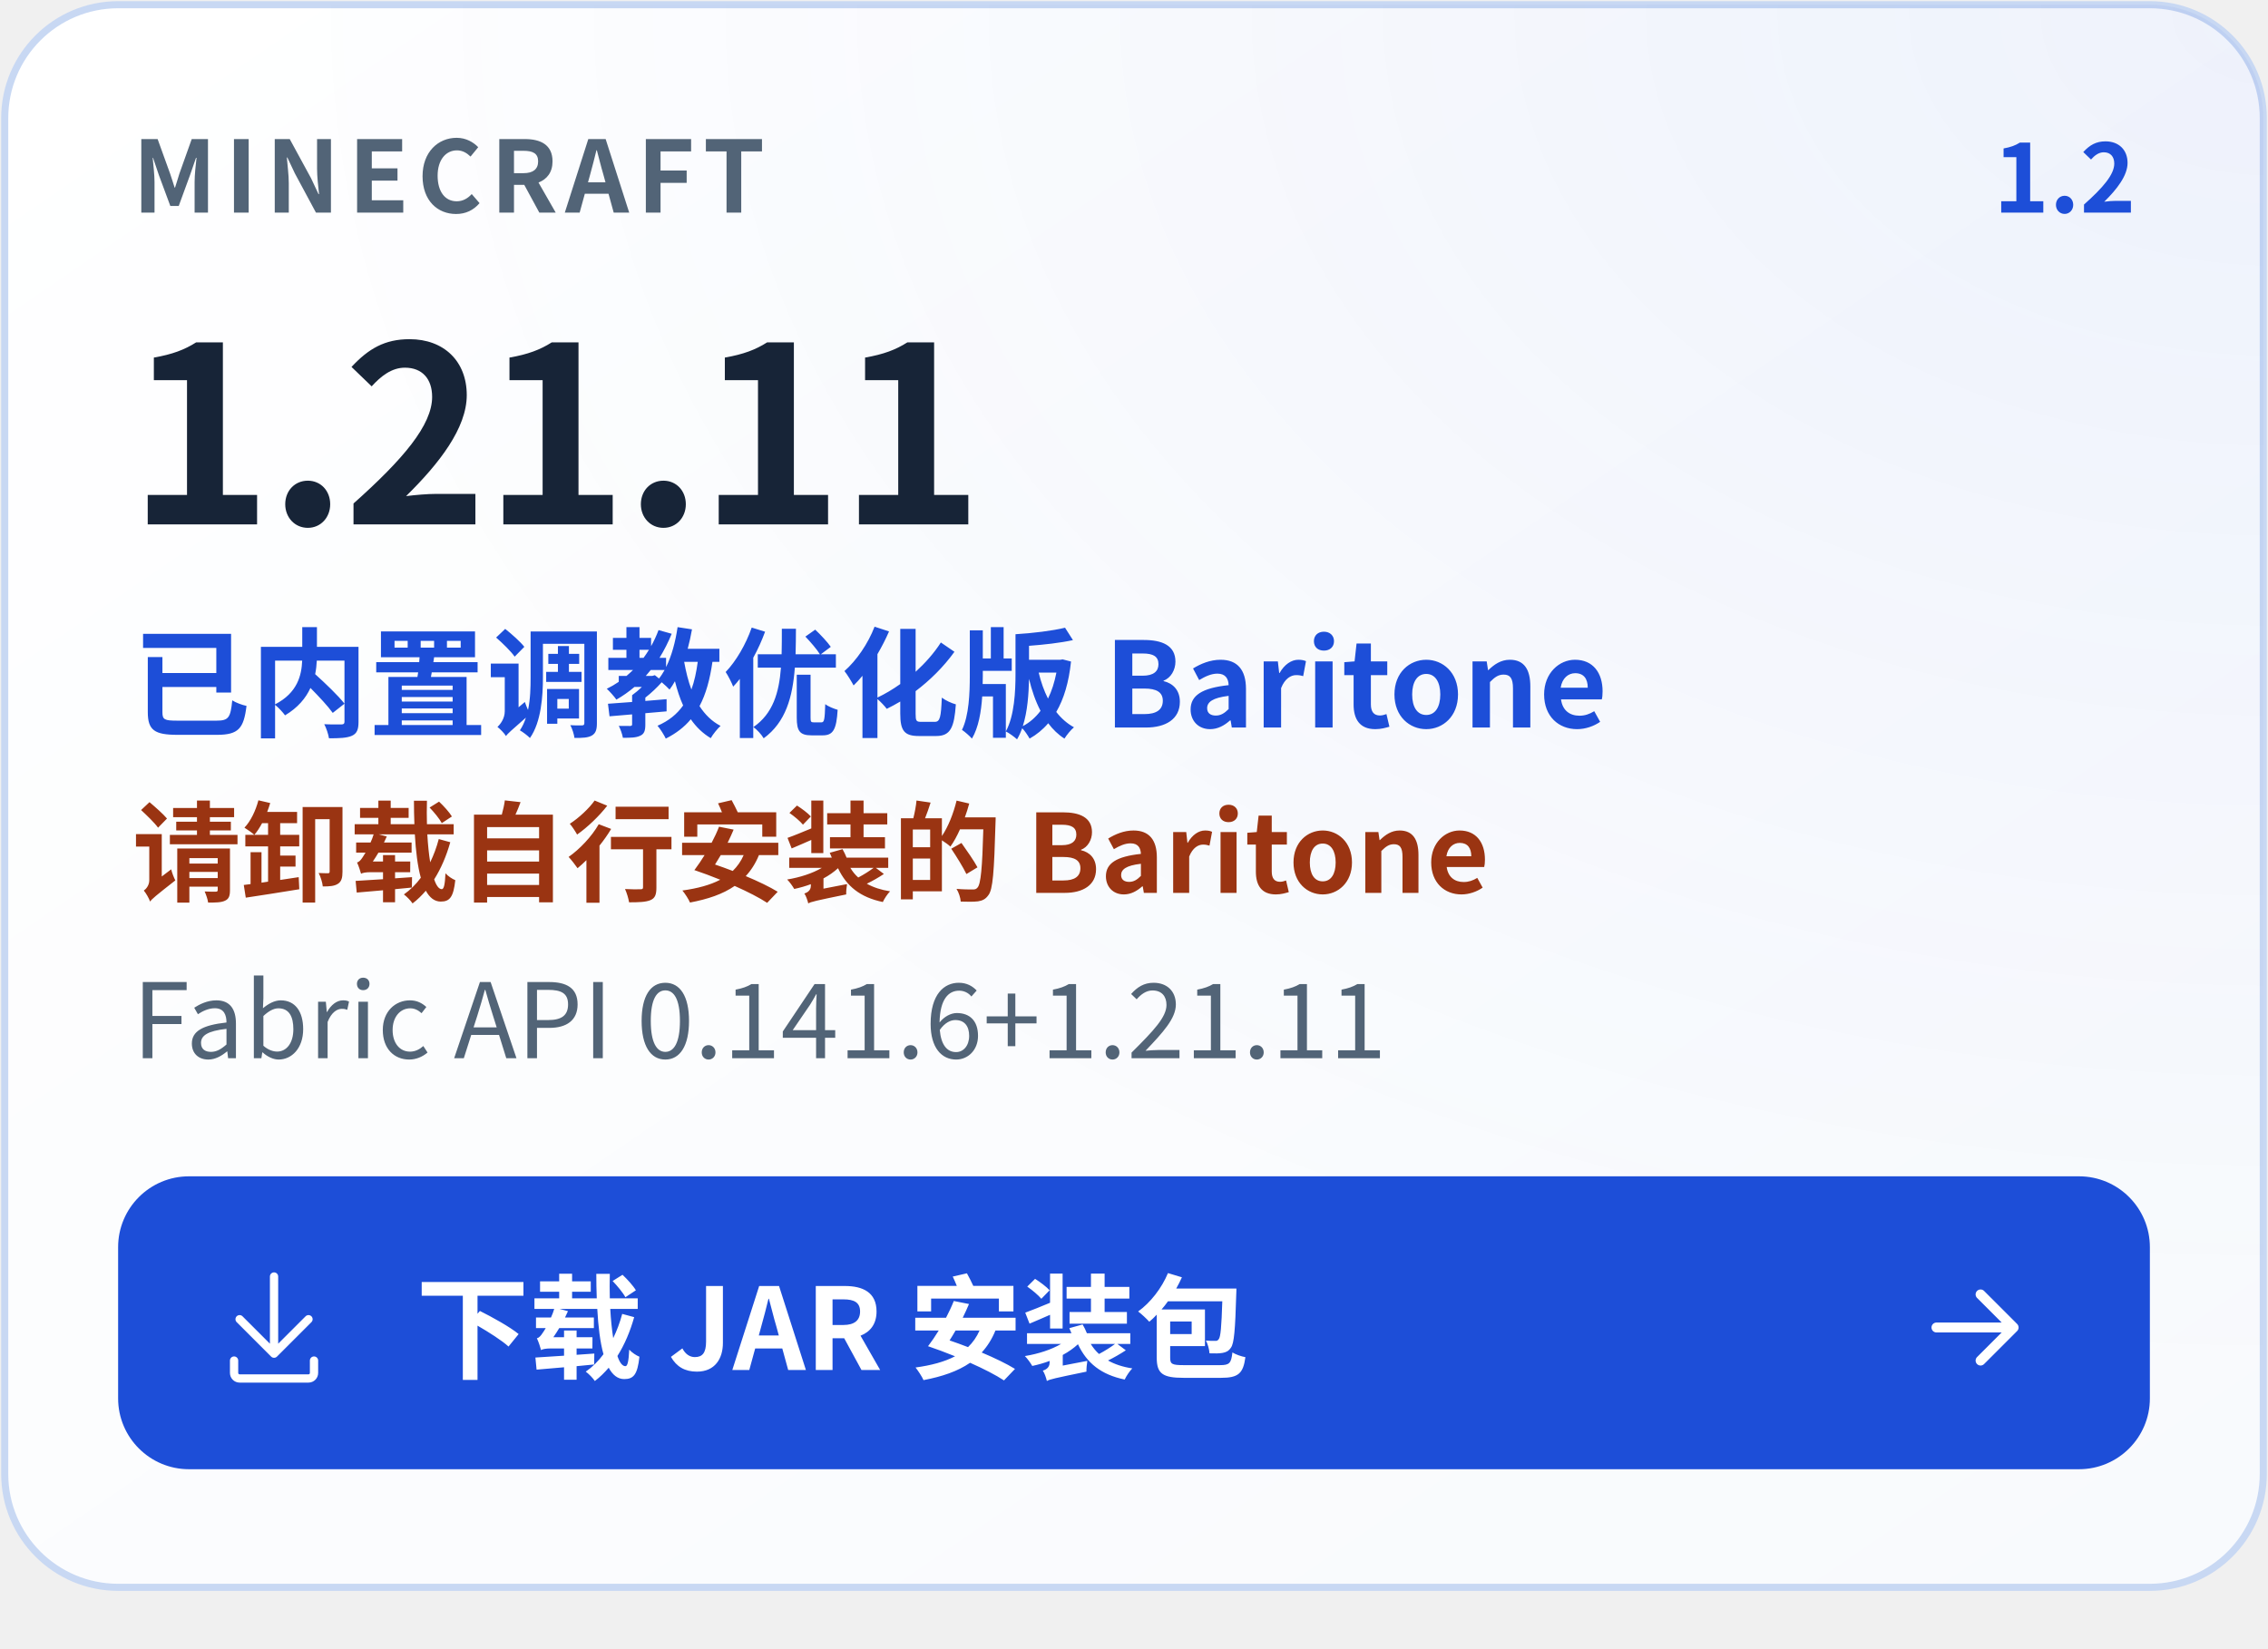
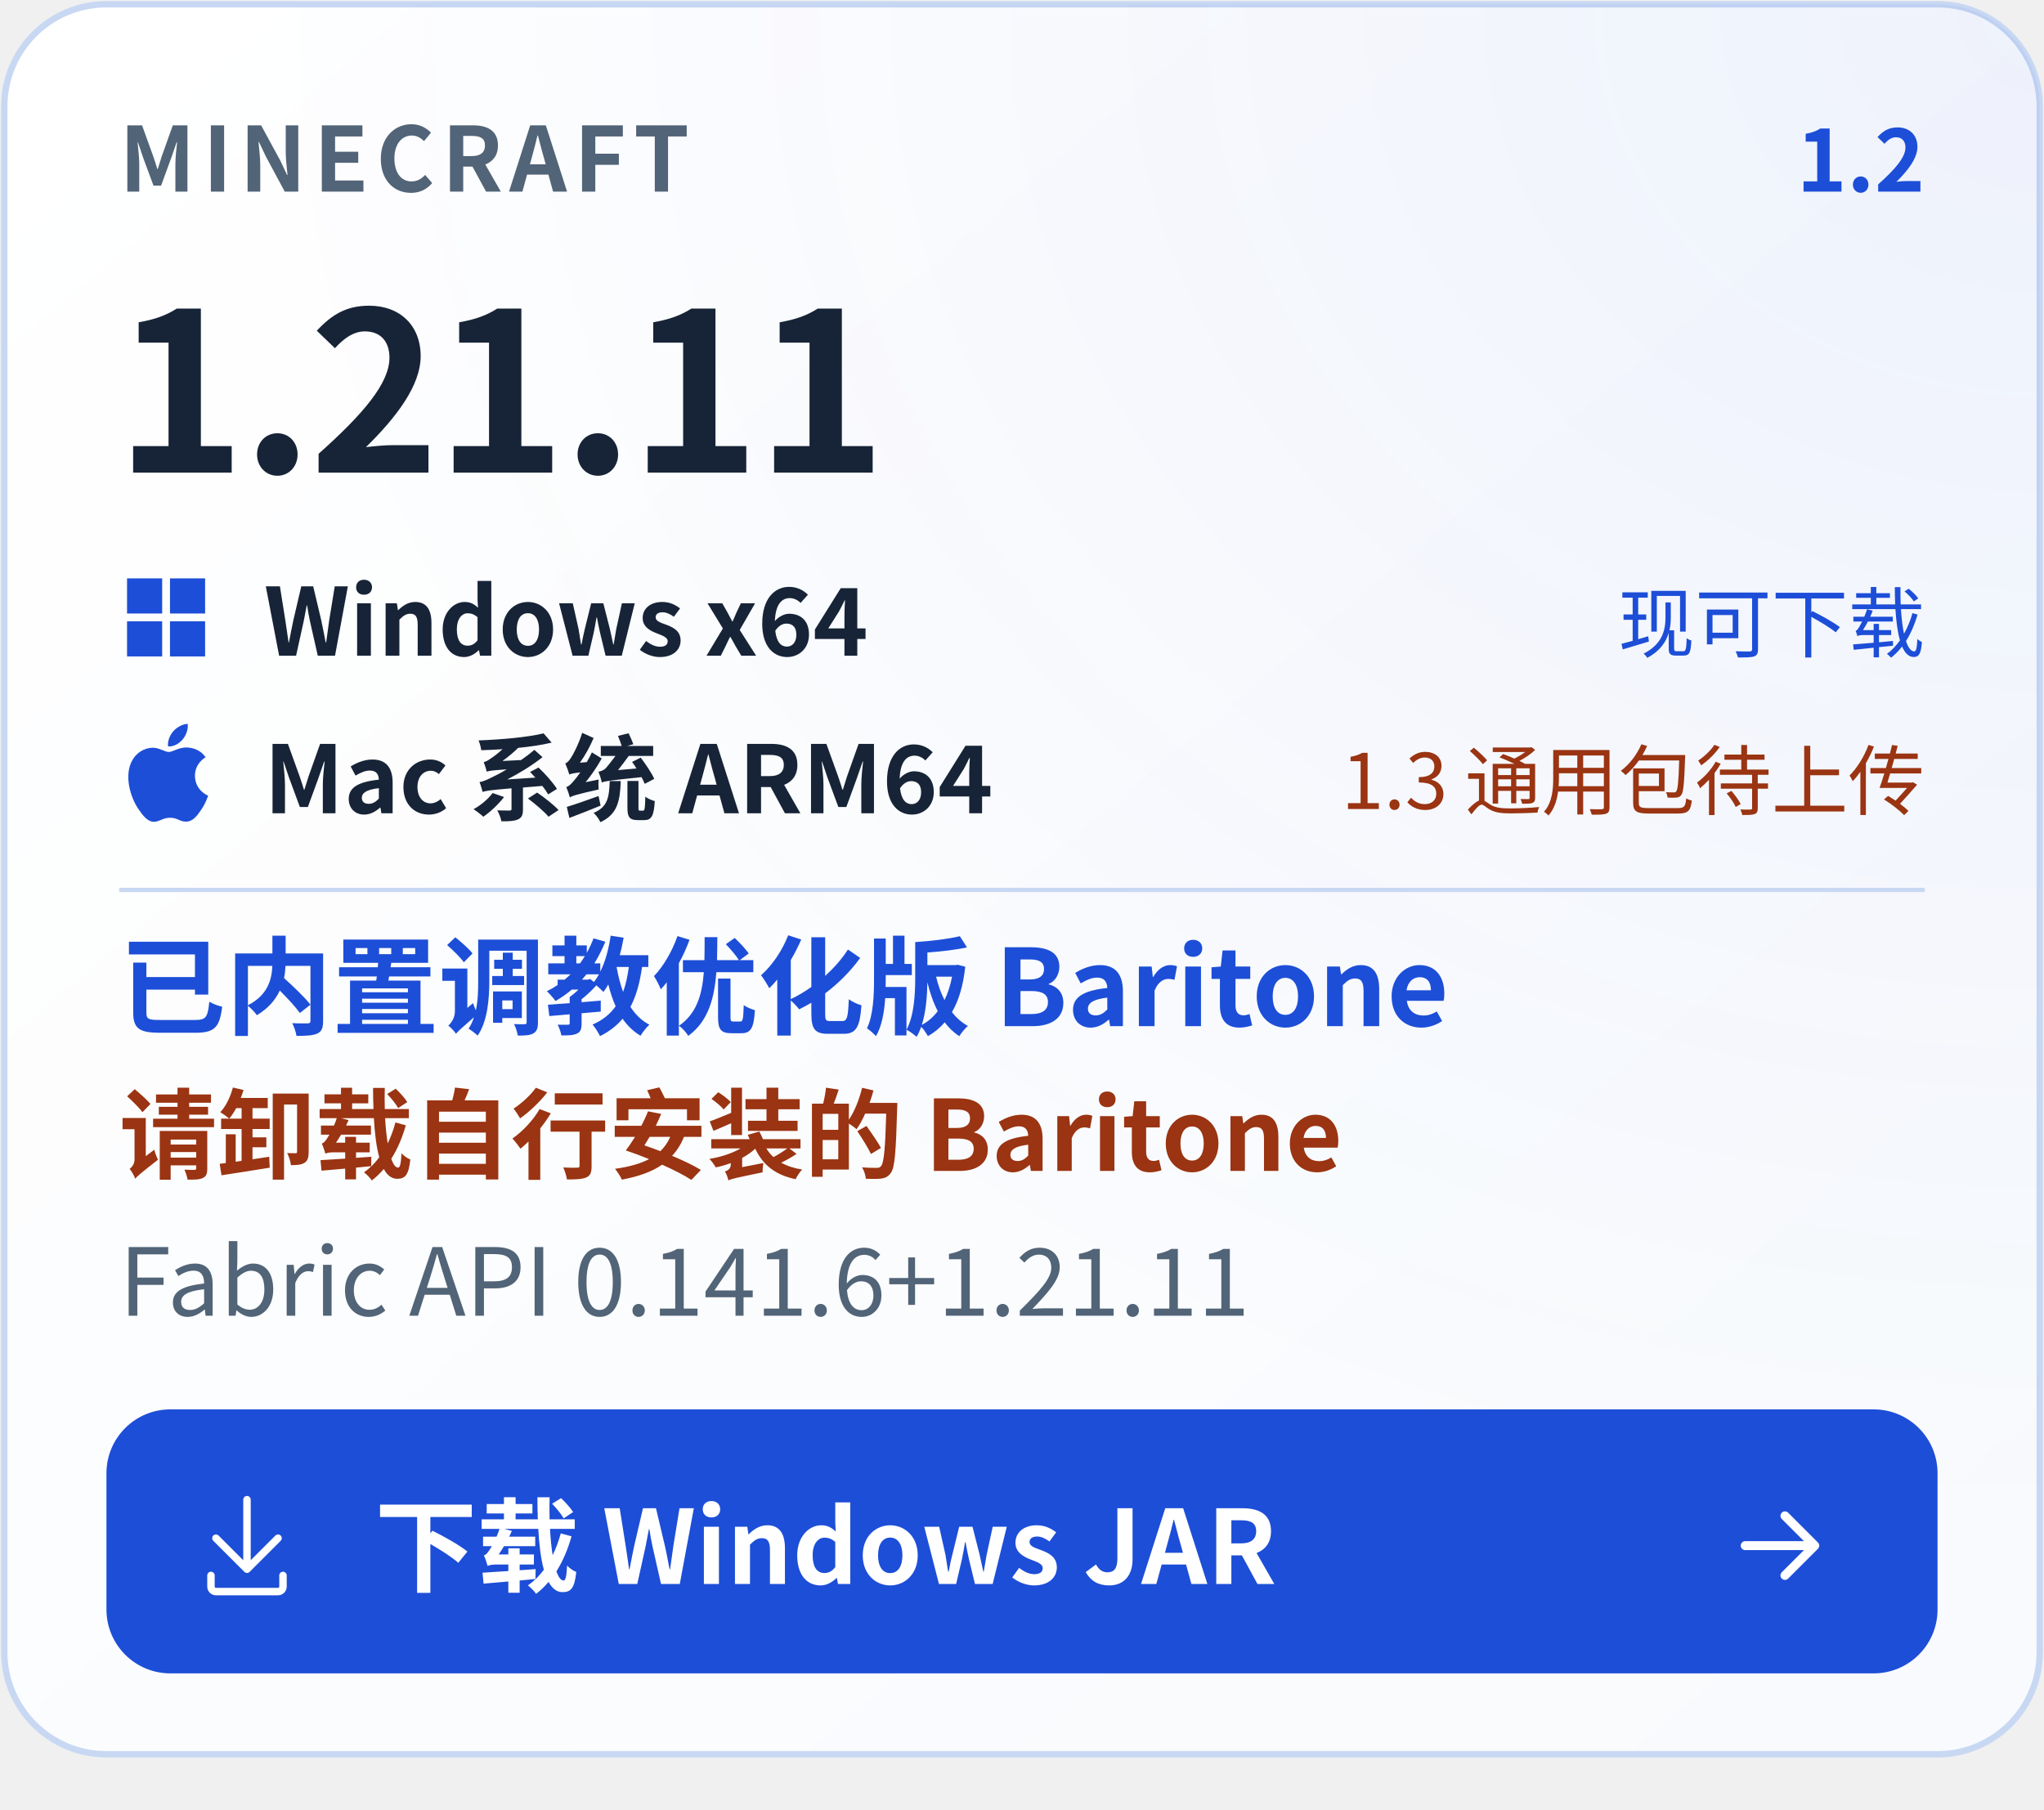
- <svg xmlns="http://www.w3.org/2000/svg" width="480" height="349" viewBox="0 0 480 349" role="img" aria-label="下载 Minecraft 1.21.11 JAR · 正式版 1.2 · 仅 Windows x64 · 已内置调教优化版 Baritone · 请卸载自行安装的 Baritone">
+ <svg xmlns="http://www.w3.org/2000/svg" width="480" height="425" viewBox="0 0 480 425" role="img" aria-label="下载 Minecraft 1.21.11 JAR · 正式版 1.2 · 仅 Windows x64 · Mac 系统 ARM64：1.3 通用包待上传 · 已内置调教优化版 Baritone · 请卸载自行安装的 Baritone">
  <defs>
    <linearGradient id="bg" x1="0" y1="0" x2="1" y2="1">
      <stop stop-color="#FFFFFF" />
      <stop offset="1" stop-color="#F8FAFD" />
    </linearGradient>
    <radialGradient id="glow" cx="100%" cy="0%" r="110%">
      <stop stop-color="#1D4ED8" stop-opacity=".06" />
      <stop offset=".8" stop-color="#1D4ED8" stop-opacity="0" />
    </radialGradient>
  </defs>
  <g font-family="Segoe UI, Microsoft YaHei, Noto Sans CJK SC, PingFang SC, Arial, sans-serif">
-     <rect x="1" y="1" width="478" height="335" rx="24" fill="url(#bg)" stroke="#C8D8F3" stroke-width="1.5" />
-     <rect x="1" y="1" width="478" height="335" rx="24" fill="url(#glow)" />
+     <rect x="1" y="1" width="478" height="411" rx="24" fill="url(#bg)" stroke="#C8D8F3" stroke-width="1.5" />
+     <rect x="1" y="1" width="478" height="411" rx="24" fill="url(#glow)" />
    <text x="28" y="45" font-size="21" fill="#526477" font-weight="600" letter-spacing="1.7">MINECRAFT</text>
    <text x="452" y="45" font-size="20" fill="#1D4ED8" font-weight="650" id="release-version" text-anchor="end">1.2</text>
    <text x="27" y="111" font-size="52" fill="#172437" font-weight="700" id="game-version" letter-spacing="-1">1.21.11</text>
-     <text x="28" y="154" font-size="25" fill="#1D4ED8" font-weight="600" id="download-note">已内置调教优化版 Baritone</text>
-     <text x="28" y="189" font-size="23" fill="#9A3412" font-weight="650" id="baritone-warning">请卸载自行安装的 Baritone</text>
-     <text x="28" y="224" font-size="22" fill="#526477" font-weight="400" id="fabric-api">Fabric API  0.141.6+1.21.11</text>
-     <rect x="25" y="249" width="430" height="62" rx="15" fill="#1D4ED8" />
-     <g transform="translate(44 267) scale(1.166667)" fill="#FFFFFF">
+     <g transform="translate(28 134) scale(0.9166667)" fill="#1D4ED8">
+       <path d="M2 2h9v9H2zm11 0h9v9h-9zM2 13h9v9H2zm11 0h9v9h-9z" />
+     </g>
+     <text x="62" y="154" font-size="22" font-weight="600" fill="#172437">Windows x64</text>
+     <text x="452" y="153" text-anchor="end" font-size="18" fill="#1D4ED8">现可下载</text>
+     <g transform="translate(28 170) scale(0.9583333)" fill="#1D4ED8">
+       <path d="M12.152 6.896c-.948 0-2.415-1.078-3.96-1.04-2.04.027-3.91 1.183-4.961 3.014-2.117 3.675-.546 9.103 1.519 12.09 1.013 1.454 2.208 3.09 3.792 3.039 1.52-.065 2.09-.987 3.935-.987 1.831 0 2.35.987 3.96.948 1.637-.026 2.676-1.48 3.676-2.948 1.156-1.688 1.636-3.325 1.662-3.415-.039-.013-3.182-1.221-3.22-4.857-.026-3.04 2.48-4.494 2.597-4.559-1.429-2.09-3.623-2.324-4.39-2.376-2-.156-3.675 1.09-4.61 1.09zM15.53 3.83c.843-1.012 1.4-2.427 1.245-3.83-1.207.052-2.662.805-3.532 1.818-.78.896-1.454 2.338-1.273 3.714 1.338.104 2.715-.688 3.559-1.701" />
+     </g>
+     <text x="62" y="191" font-size="22" font-weight="600" fill="#172437">Mac 系统 ARM64</text>
+     <text x="452" y="190" text-anchor="end" font-size="18" fill="#9A3412">1.3 通用包待上传</text>
+     <path d="M28 209H452" stroke="#C8D8F3" />
+     <text x="28" y="241" font-size="25" fill="#1D4ED8" font-weight="600" id="download-note">已内置调教优化版 Baritone</text>
+     <text x="28" y="275" font-size="23" fill="#9A3412" font-weight="650" id="baritone-warning">请卸载自行安装的 Baritone</text>
+     <text x="28" y="309" font-size="22" fill="#526477" font-weight="400" id="fabric-api">Fabric API  0.141.6+1.21.11</text>
+     <rect x="25" y="331" width="430" height="62" rx="15" fill="#1D4ED8" />
+     <g transform="translate(44 349) scale(1.166667)" fill="#FFFFFF">
      <path d="M4.75 17.25a.75.75 0 0 1 .75.75v2.25c0 .138.112.25.25.25h12.5a.25.25 0 0 0 .25-.25V18a.75.75 0 0 1 1.5 0v2.25A1.75 1.75 0 0 1 18.25 22H5.75A1.75 1.75 0 0 1 4 20.25V18a.75.75 0 0 1 .75-.75Z" />
      <path d="M5.22 9.97a.749.749 0 0 1 1.06 0l4.97 4.969V2.75a.75.75 0 0 1 1.5 0v12.189l4.97-4.969a.749.749 0 1 1 1.06 1.06l-6.25 6.25a.749.749 0 0 1-1.06 0l-6.25-6.25a.749.749 0 0 1 0-1.06Z" />
    </g>
-     <text x="88" y="290" font-size="24" fill="#FFFFFF" font-weight="650">下载 JAR 安装包</text>
-     <g transform="translate(404 267) scale(1.166667)" fill="none" stroke="#FFFFFF" stroke-width="1.8" stroke-linecap="round" stroke-linejoin="round">
+     <text x="88" y="372" font-size="24" fill="#FFFFFF" font-weight="650">下载 Windows JAR</text>
+     <g transform="translate(404 349) scale(1.166667)" fill="none" stroke="#FFFFFF" stroke-width="1.8" stroke-linecap="round" stroke-linejoin="round">
      <path d="M5 12h14m-6-6 6 6-6 6" />
    </g>
  </g>
</svg>
